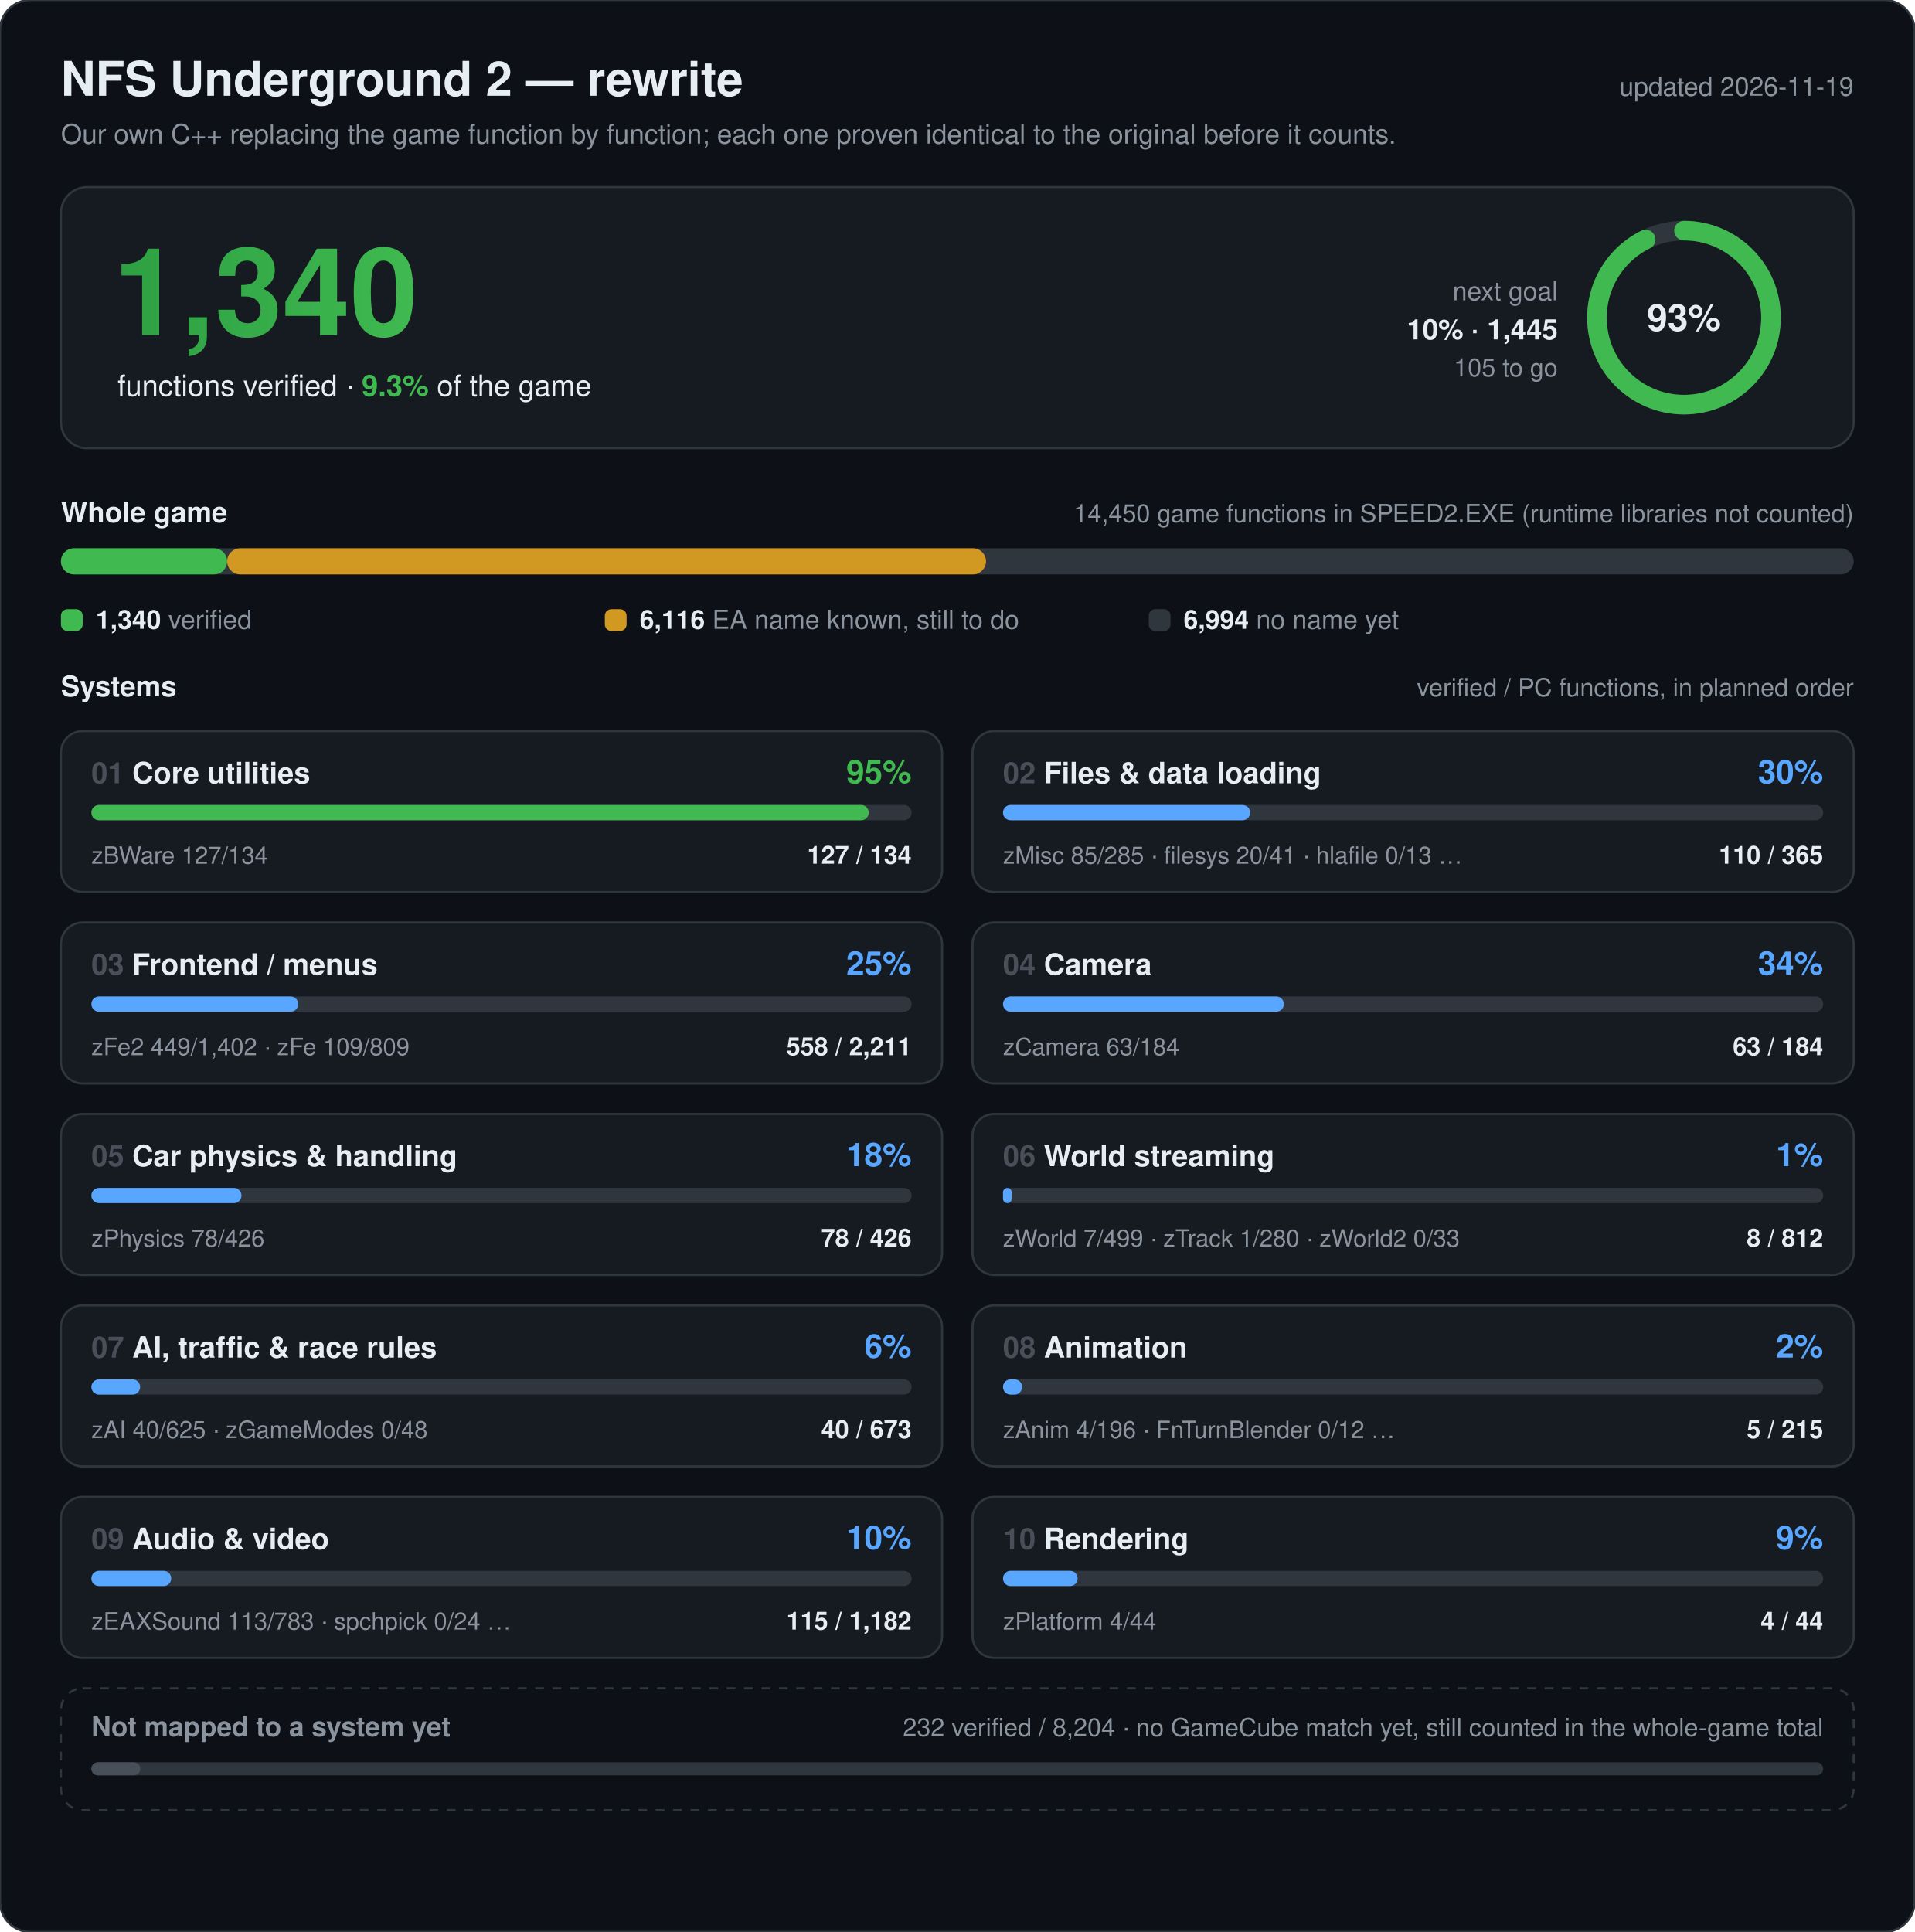
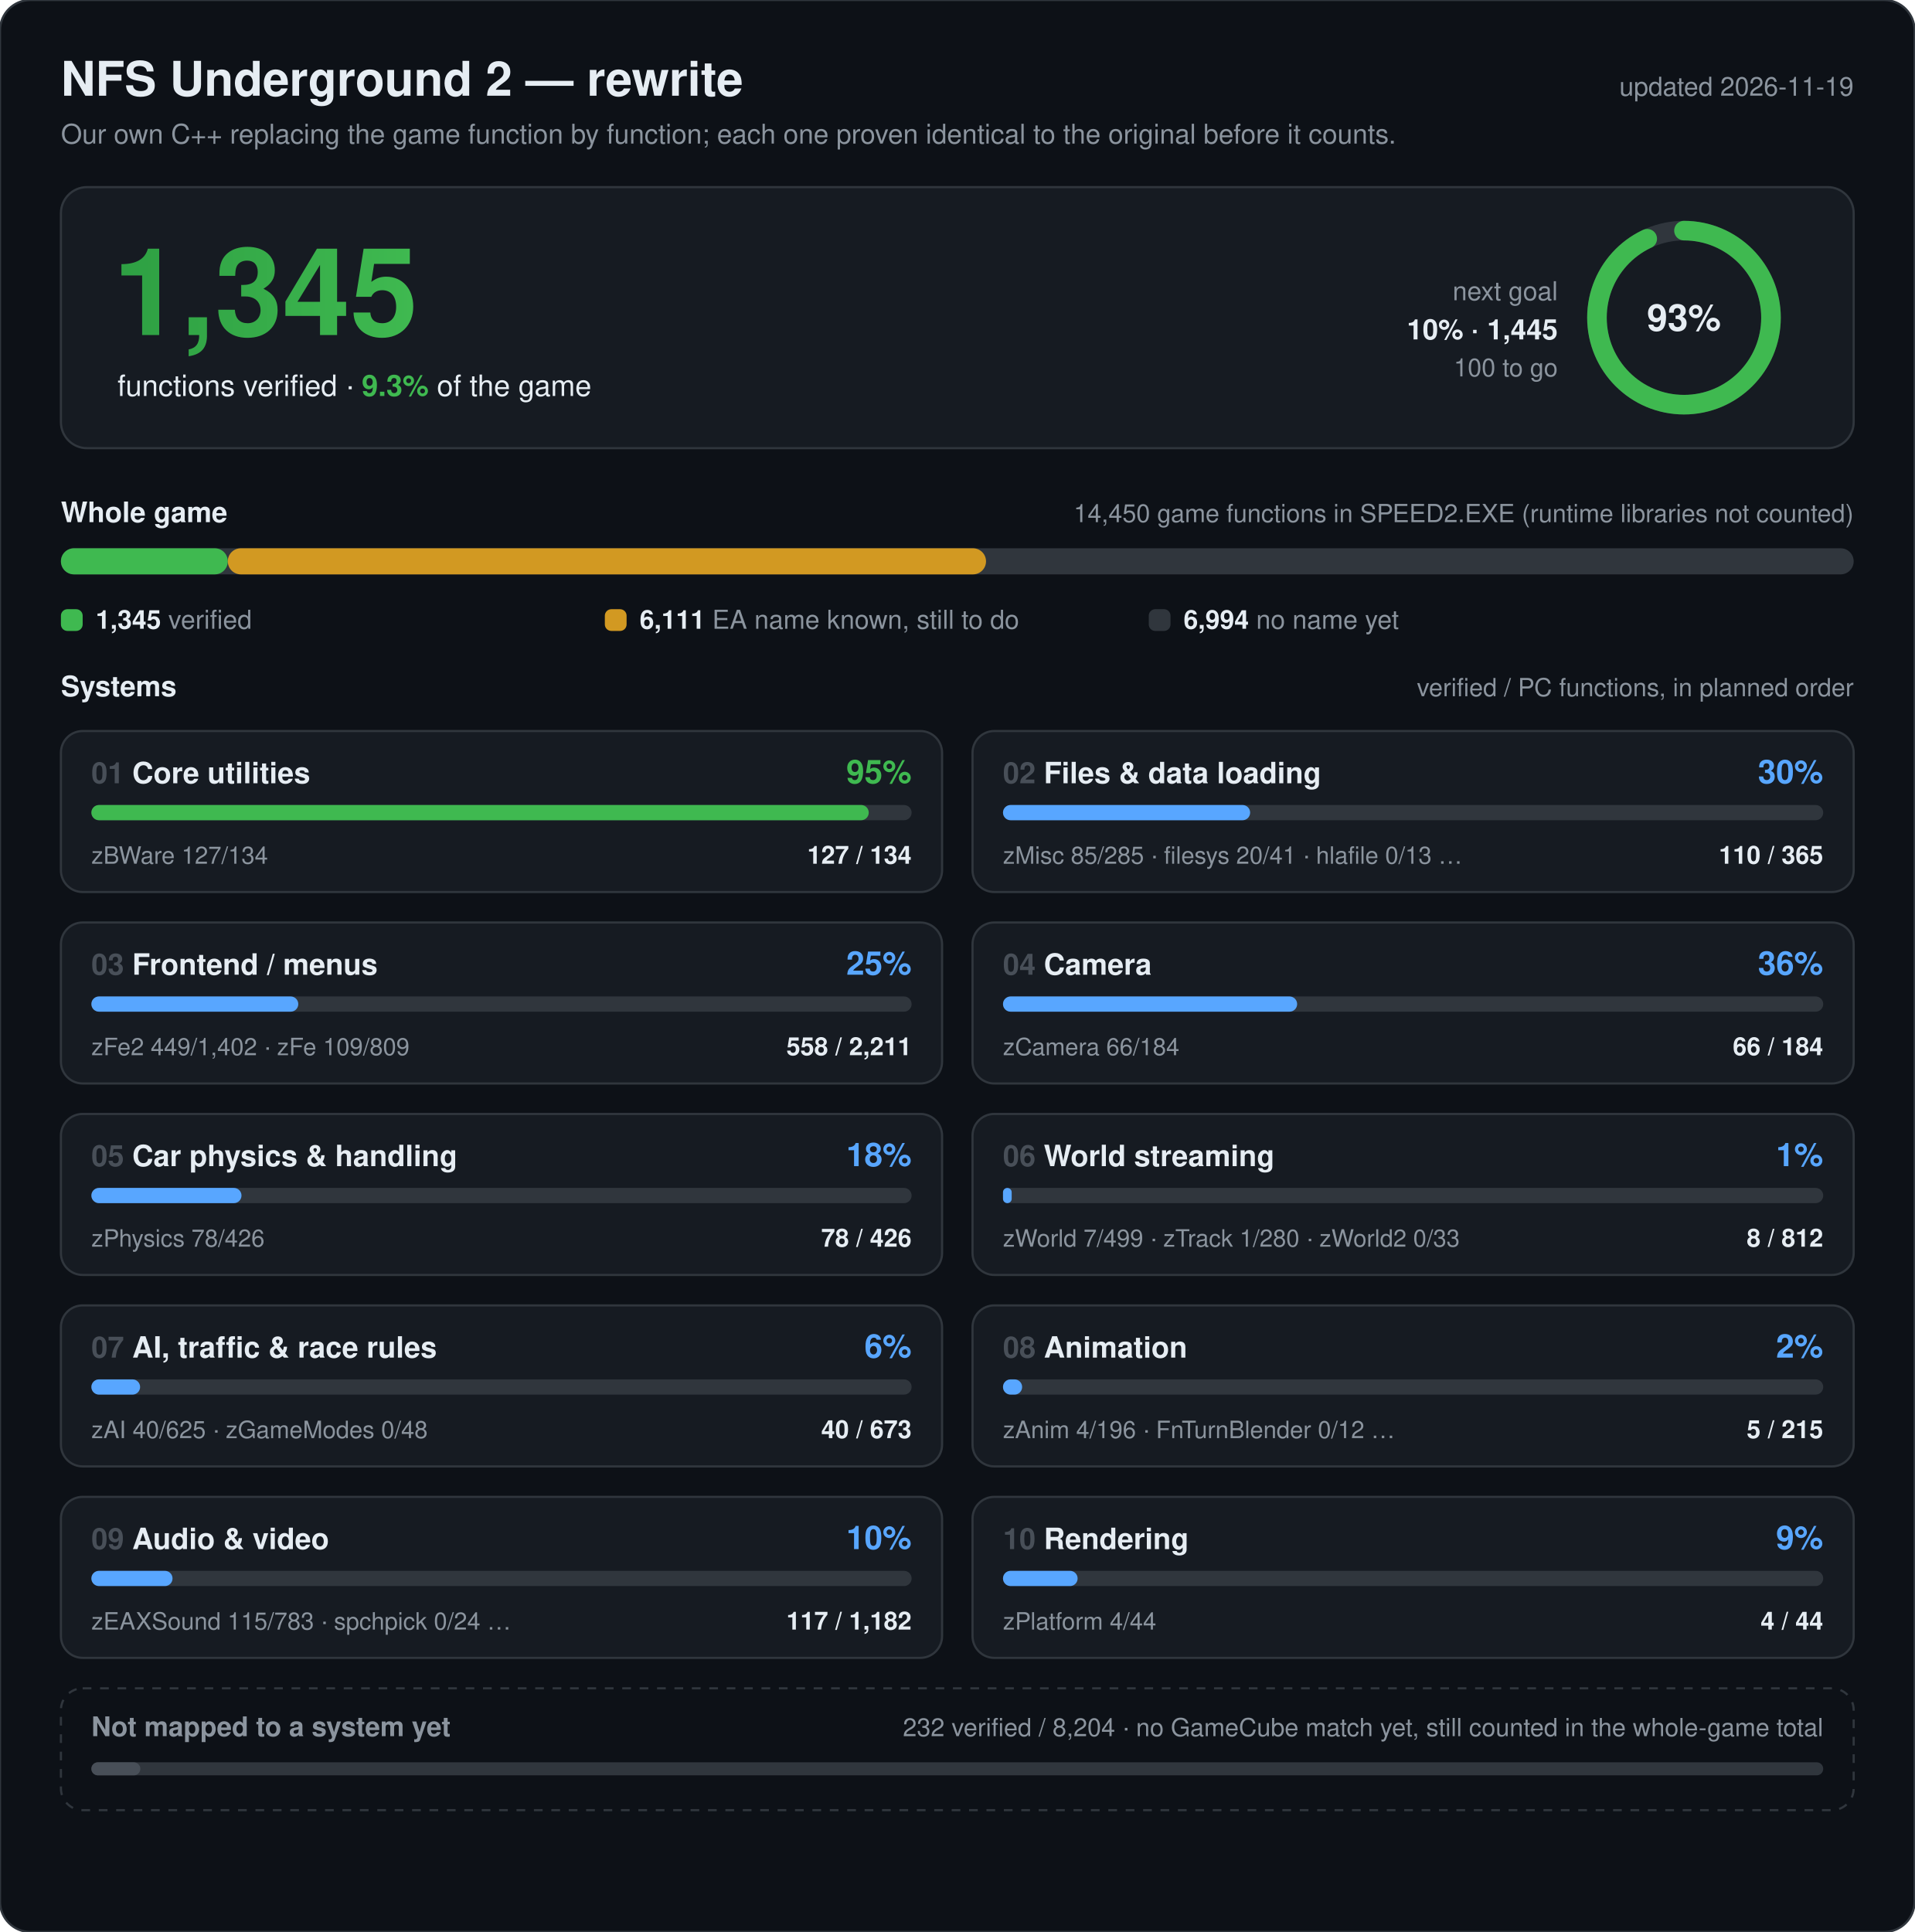
<svg xmlns="http://www.w3.org/2000/svg" width="880" height="888" viewBox="0 0 880 888" font-family="-apple-system, Segoe UI, Helvetica, Arial, sans-serif">
  <defs>
    <linearGradient id="g" x1="0" x2="1">
      <stop offset="0" stop-color="#2ea043" />
      <stop offset="1" stop-color="#3fb950" />
    </linearGradient>
  </defs>
  <rect width="880" height="888" rx="14" fill="#0d1117" stroke="#30363d" />
  <text x="28" y="44" font-size="22" font-weight="800" fill="#e6edf3">NFS Underground 2 — rewrite</text>
  <text x="28" y="66" font-size="12.5" fill="#8b949e">Our own C++ replacing the game function by function; each one proven identical to the original before it counts.</text>
  <text x="852" y="44" font-size="12" fill="#8b949e" text-anchor="end">updated 2026-11-19</text>
  <rect x="28" y="86" width="824" height="120" rx="12" fill="#161b22" stroke="#30363d" />
-   <text x="52" y="154" font-size="56" font-weight="800" fill="url(#g)">1,340</text>
+   <text x="52" y="154" font-size="56" font-weight="800" fill="url(#g)">1,345</text>
  <text x="54" y="182" font-size="13.5" fill="#e6edf3">functions verified · <tspan font-weight="700" fill="#3fb950">9.3%</tspan> of the game</text>
  <circle cx="774" cy="146.0" r="40" fill="none" stroke="#30363d" stroke-width="9" />
-   <circle cx="774" cy="146.0" r="40" fill="none" stroke="#3fb950" stroke-width="9" stroke-linecap="round" stroke-dasharray="233.1 251.3" transform="rotate(-90 774 146.0)" />
+   <circle cx="774" cy="146.0" r="40" fill="none" stroke="#3fb950" stroke-width="9" stroke-linecap="round" stroke-dasharray="233.9 251.3" transform="rotate(-90 774 146.0)" />
  <text x="774" y="152.0" font-size="17" font-weight="800" fill="#e6edf3" text-anchor="middle">93%</text>
  <text x="716" y="138.0" font-size="12" fill="#8b949e" text-anchor="end">next goal</text>
  <text x="716" y="156.0" font-size="13" font-weight="700" fill="#e6edf3" text-anchor="end">10% · 1,445</text>
-   <text x="716" y="173.0" font-size="11.5" fill="#8b949e" text-anchor="end">105 to go</text>
+   <text x="716" y="173.0" font-size="11.5" fill="#8b949e" text-anchor="end">100 to go</text>
  <text x="28" y="240" font-size="13" font-weight="700" fill="#e6edf3">Whole game</text>
  <text x="852" y="240" font-size="11.5" fill="#8b949e" text-anchor="end">14,450 game functions in SPEED2.EXE (runtime libraries not counted)</text>
  <rect x="28" y="252" width="824" height="12" rx="6.0" fill="#30363d" />
-   <rect x="28.0" y="252" width="76.4" height="12" rx="6.0" fill="#3fb950" />
-   <rect x="104.4" y="252" width="348.8" height="12" rx="6.0" fill="#d29922" />
+   <rect x="28.0" y="252" width="76.7" height="12" rx="6.0" fill="#3fb950" />
+   <rect x="104.7" y="252" width="348.5" height="12" rx="6.0" fill="#d29922" />
  <rect x="28" y="280" width="10" height="10" rx="3" fill="#3fb950" />
  <text x="44" y="289" font-size="12" fill="#e6edf3">
-     <tspan font-weight="700">1,340</tspan>
+     <tspan font-weight="700">1,345</tspan>
    <tspan fill="#8b949e">verified</tspan>
  </text>
  <rect x="278" y="280" width="10" height="10" rx="3" fill="#d29922" />
  <text x="294" y="289" font-size="12" fill="#e6edf3">
-     <tspan font-weight="700">6,116</tspan>
+     <tspan font-weight="700">6,111</tspan>
    <tspan fill="#8b949e">EA name known, still to do</tspan>
  </text>
  <rect x="528" y="280" width="10" height="10" rx="3" fill="#30363d" />
  <text x="544" y="289" font-size="12" fill="#e6edf3">
    <tspan font-weight="700">6,994</tspan>
    <tspan fill="#8b949e">no name yet</tspan>
  </text>
  <text x="28" y="320" font-size="13" font-weight="700" fill="#e6edf3">Systems</text>
  <text x="852" y="320" font-size="11.5" fill="#8b949e" text-anchor="end">verified / PC functions, in planned order</text>
  <rect x="28.0" y="336" width="405.0" height="74" rx="10" fill="#161b22" stroke="#30363d" />
  <text x="42.0" y="360" font-size="13.5" font-weight="700" fill="#e6edf3">
    <tspan fill="#484f58">01</tspan>  Core utilities</text>
  <text x="419.0" y="360" font-size="15" font-weight="800" fill="#3fb950" text-anchor="end">95%</text>
  <rect x="42.0" y="370" width="377.0" height="7" rx="3.5" fill="#30363d" />
  <rect x="42.0" y="370" width="357.3" height="7" rx="3.5" fill="#3fb950" />
  <text x="42.0" y="397" font-size="11" fill="#8b949e">zBWare 127/134</text>
  <text x="419.0" y="397" font-size="11.5" font-weight="600" fill="#e6edf3" text-anchor="end">127 / 134</text>
  <rect x="447.0" y="336" width="405.0" height="74" rx="10" fill="#161b22" stroke="#30363d" />
  <text x="461.0" y="360" font-size="13.5" font-weight="700" fill="#e6edf3">
    <tspan fill="#484f58">02</tspan>  Files &amp; data loading</text>
  <text x="838.0" y="360" font-size="15" font-weight="800" fill="#58a6ff" text-anchor="end">30%</text>
  <rect x="461.0" y="370" width="377.0" height="7" rx="3.5" fill="#30363d" />
  <rect x="461.0" y="370" width="113.6" height="7" rx="3.5" fill="#58a6ff" />
  <text x="461.0" y="397" font-size="11" fill="#8b949e">zMisc 85/285 · filesys 20/41 · hlafile 0/13 …</text>
  <text x="838.0" y="397" font-size="11.5" font-weight="600" fill="#e6edf3" text-anchor="end">110 / 365</text>
  <rect x="28.0" y="424" width="405.0" height="74" rx="10" fill="#161b22" stroke="#30363d" />
  <text x="42.0" y="448" font-size="13.5" font-weight="700" fill="#e6edf3">
    <tspan fill="#484f58">03</tspan>  Frontend / menus</text>
  <text x="419.0" y="448" font-size="15" font-weight="800" fill="#58a6ff" text-anchor="end">25%</text>
  <rect x="42.0" y="458" width="377.0" height="7" rx="3.5" fill="#30363d" />
  <rect x="42.0" y="458" width="95.1" height="7" rx="3.5" fill="#58a6ff" />
  <text x="42.0" y="485" font-size="11" fill="#8b949e">zFe2 449/1,402 · zFe 109/809</text>
  <text x="419.0" y="485" font-size="11.5" font-weight="600" fill="#e6edf3" text-anchor="end">558 / 2,211</text>
  <rect x="447.0" y="424" width="405.0" height="74" rx="10" fill="#161b22" stroke="#30363d" />
  <text x="461.0" y="448" font-size="13.5" font-weight="700" fill="#e6edf3">
    <tspan fill="#484f58">04</tspan>  Camera</text>
-   <text x="838.0" y="448" font-size="15" font-weight="800" fill="#58a6ff" text-anchor="end">34%</text>
+   <text x="838.0" y="448" font-size="15" font-weight="800" fill="#58a6ff" text-anchor="end">36%</text>
  <rect x="461.0" y="458" width="377.0" height="7" rx="3.5" fill="#30363d" />
-   <rect x="461.0" y="458" width="129.1" height="7" rx="3.5" fill="#58a6ff" />
-   <text x="461.0" y="485" font-size="11" fill="#8b949e">zCamera 63/184</text>
-   <text x="838.0" y="485" font-size="11.5" font-weight="600" fill="#e6edf3" text-anchor="end">63 / 184</text>
+   <rect x="461.0" y="458" width="135.2" height="7" rx="3.5" fill="#58a6ff" />
+   <text x="461.0" y="485" font-size="11" fill="#8b949e">zCamera 66/184</text>
+   <text x="838.0" y="485" font-size="11.5" font-weight="600" fill="#e6edf3" text-anchor="end">66 / 184</text>
  <rect x="28.0" y="512" width="405.0" height="74" rx="10" fill="#161b22" stroke="#30363d" />
  <text x="42.0" y="536" font-size="13.5" font-weight="700" fill="#e6edf3">
    <tspan fill="#484f58">05</tspan>  Car physics &amp; handling</text>
  <text x="419.0" y="536" font-size="15" font-weight="800" fill="#58a6ff" text-anchor="end">18%</text>
  <rect x="42.0" y="546" width="377.0" height="7" rx="3.5" fill="#30363d" />
  <rect x="42.0" y="546" width="69.0" height="7" rx="3.5" fill="#58a6ff" />
  <text x="42.0" y="573" font-size="11" fill="#8b949e">zPhysics 78/426</text>
  <text x="419.0" y="573" font-size="11.5" font-weight="600" fill="#e6edf3" text-anchor="end">78 / 426</text>
  <rect x="447.0" y="512" width="405.0" height="74" rx="10" fill="#161b22" stroke="#30363d" />
  <text x="461.0" y="536" font-size="13.5" font-weight="700" fill="#e6edf3">
    <tspan fill="#484f58">06</tspan>  World streaming</text>
  <text x="838.0" y="536" font-size="15" font-weight="800" fill="#58a6ff" text-anchor="end">1%</text>
  <rect x="461.0" y="546" width="377.0" height="7" rx="3.5" fill="#30363d" />
  <rect x="461.0" y="546" width="4.0" height="7" rx="2.0" fill="#58a6ff" />
  <text x="461.0" y="573" font-size="11" fill="#8b949e">zWorld 7/499 · zTrack 1/280 · zWorld2 0/33</text>
  <text x="838.0" y="573" font-size="11.5" font-weight="600" fill="#e6edf3" text-anchor="end">8 / 812</text>
  <rect x="28.0" y="600" width="405.0" height="74" rx="10" fill="#161b22" stroke="#30363d" />
  <text x="42.0" y="624" font-size="13.5" font-weight="700" fill="#e6edf3">
    <tspan fill="#484f58">07</tspan>  AI, traffic &amp; race rules</text>
  <text x="419.0" y="624" font-size="15" font-weight="800" fill="#58a6ff" text-anchor="end">6%</text>
  <rect x="42.0" y="634" width="377.0" height="7" rx="3.5" fill="#30363d" />
  <rect x="42.0" y="634" width="22.4" height="7" rx="3.5" fill="#58a6ff" />
  <text x="42.0" y="661" font-size="11" fill="#8b949e">zAI 40/625 · zGameModes 0/48</text>
  <text x="419.0" y="661" font-size="11.5" font-weight="600" fill="#e6edf3" text-anchor="end">40 / 673</text>
  <rect x="447.0" y="600" width="405.0" height="74" rx="10" fill="#161b22" stroke="#30363d" />
  <text x="461.0" y="624" font-size="13.5" font-weight="700" fill="#e6edf3">
    <tspan fill="#484f58">08</tspan>  Animation</text>
  <text x="838.0" y="624" font-size="15" font-weight="800" fill="#58a6ff" text-anchor="end">2%</text>
  <rect x="461.0" y="634" width="377.0" height="7" rx="3.5" fill="#30363d" />
  <rect x="461.0" y="634" width="8.8" height="7" rx="3.5" fill="#58a6ff" />
  <text x="461.0" y="661" font-size="11" fill="#8b949e">zAnim 4/196 · FnTurnBlender 0/12 …</text>
  <text x="838.0" y="661" font-size="11.5" font-weight="600" fill="#e6edf3" text-anchor="end">5 / 215</text>
  <rect x="28.0" y="688" width="405.0" height="74" rx="10" fill="#161b22" stroke="#30363d" />
  <text x="42.0" y="712" font-size="13.5" font-weight="700" fill="#e6edf3">
    <tspan fill="#484f58">09</tspan>  Audio &amp; video</text>
  <text x="419.0" y="712" font-size="15" font-weight="800" fill="#58a6ff" text-anchor="end">10%</text>
  <rect x="42.0" y="722" width="377.0" height="7" rx="3.5" fill="#30363d" />
-   <rect x="42.0" y="722" width="36.7" height="7" rx="3.5" fill="#58a6ff" />
-   <text x="42.0" y="749" font-size="11" fill="#8b949e">zEAXSound 113/783 · spchpick 0/24 …</text>
-   <text x="419.0" y="749" font-size="11.5" font-weight="600" fill="#e6edf3" text-anchor="end">115 / 1,182</text>
+   <rect x="42.0" y="722" width="37.3" height="7" rx="3.5" fill="#58a6ff" />
+   <text x="42.0" y="749" font-size="11" fill="#8b949e">zEAXSound 115/783 · spchpick 0/24 …</text>
+   <text x="419.0" y="749" font-size="11.5" font-weight="600" fill="#e6edf3" text-anchor="end">117 / 1,182</text>
  <rect x="447.0" y="688" width="405.0" height="74" rx="10" fill="#161b22" stroke="#30363d" />
  <text x="461.0" y="712" font-size="13.5" font-weight="700" fill="#e6edf3">
    <tspan fill="#484f58">10</tspan>  Rendering</text>
  <text x="838.0" y="712" font-size="15" font-weight="800" fill="#58a6ff" text-anchor="end">9%</text>
  <rect x="461.0" y="722" width="377.0" height="7" rx="3.5" fill="#30363d" />
  <rect x="461.0" y="722" width="34.3" height="7" rx="3.5" fill="#58a6ff" />
  <text x="461.0" y="749" font-size="11" fill="#8b949e">zPlatform 4/44</text>
  <text x="838.0" y="749" font-size="11.5" font-weight="600" fill="#e6edf3" text-anchor="end">4 / 44</text>
  <rect x="28" y="776" width="824" height="56" rx="10" fill="#0d1117" stroke="#30363d" stroke-dasharray="4 4" />
  <text x="42" y="798" font-size="12.5" font-weight="700" fill="#8b949e">Not mapped to a system yet</text>
  <text x="838" y="798" font-size="11.5" fill="#8b949e" text-anchor="end">232 verified / 8,204 · no GameCube match yet, still counted in the whole-game total</text>
  <rect x="42" y="810" width="796" height="6" rx="3.0" fill="#30363d" />
  <rect x="42.0" y="810" width="22.5" height="6" rx="3.0" fill="#484f58" />
</svg>
